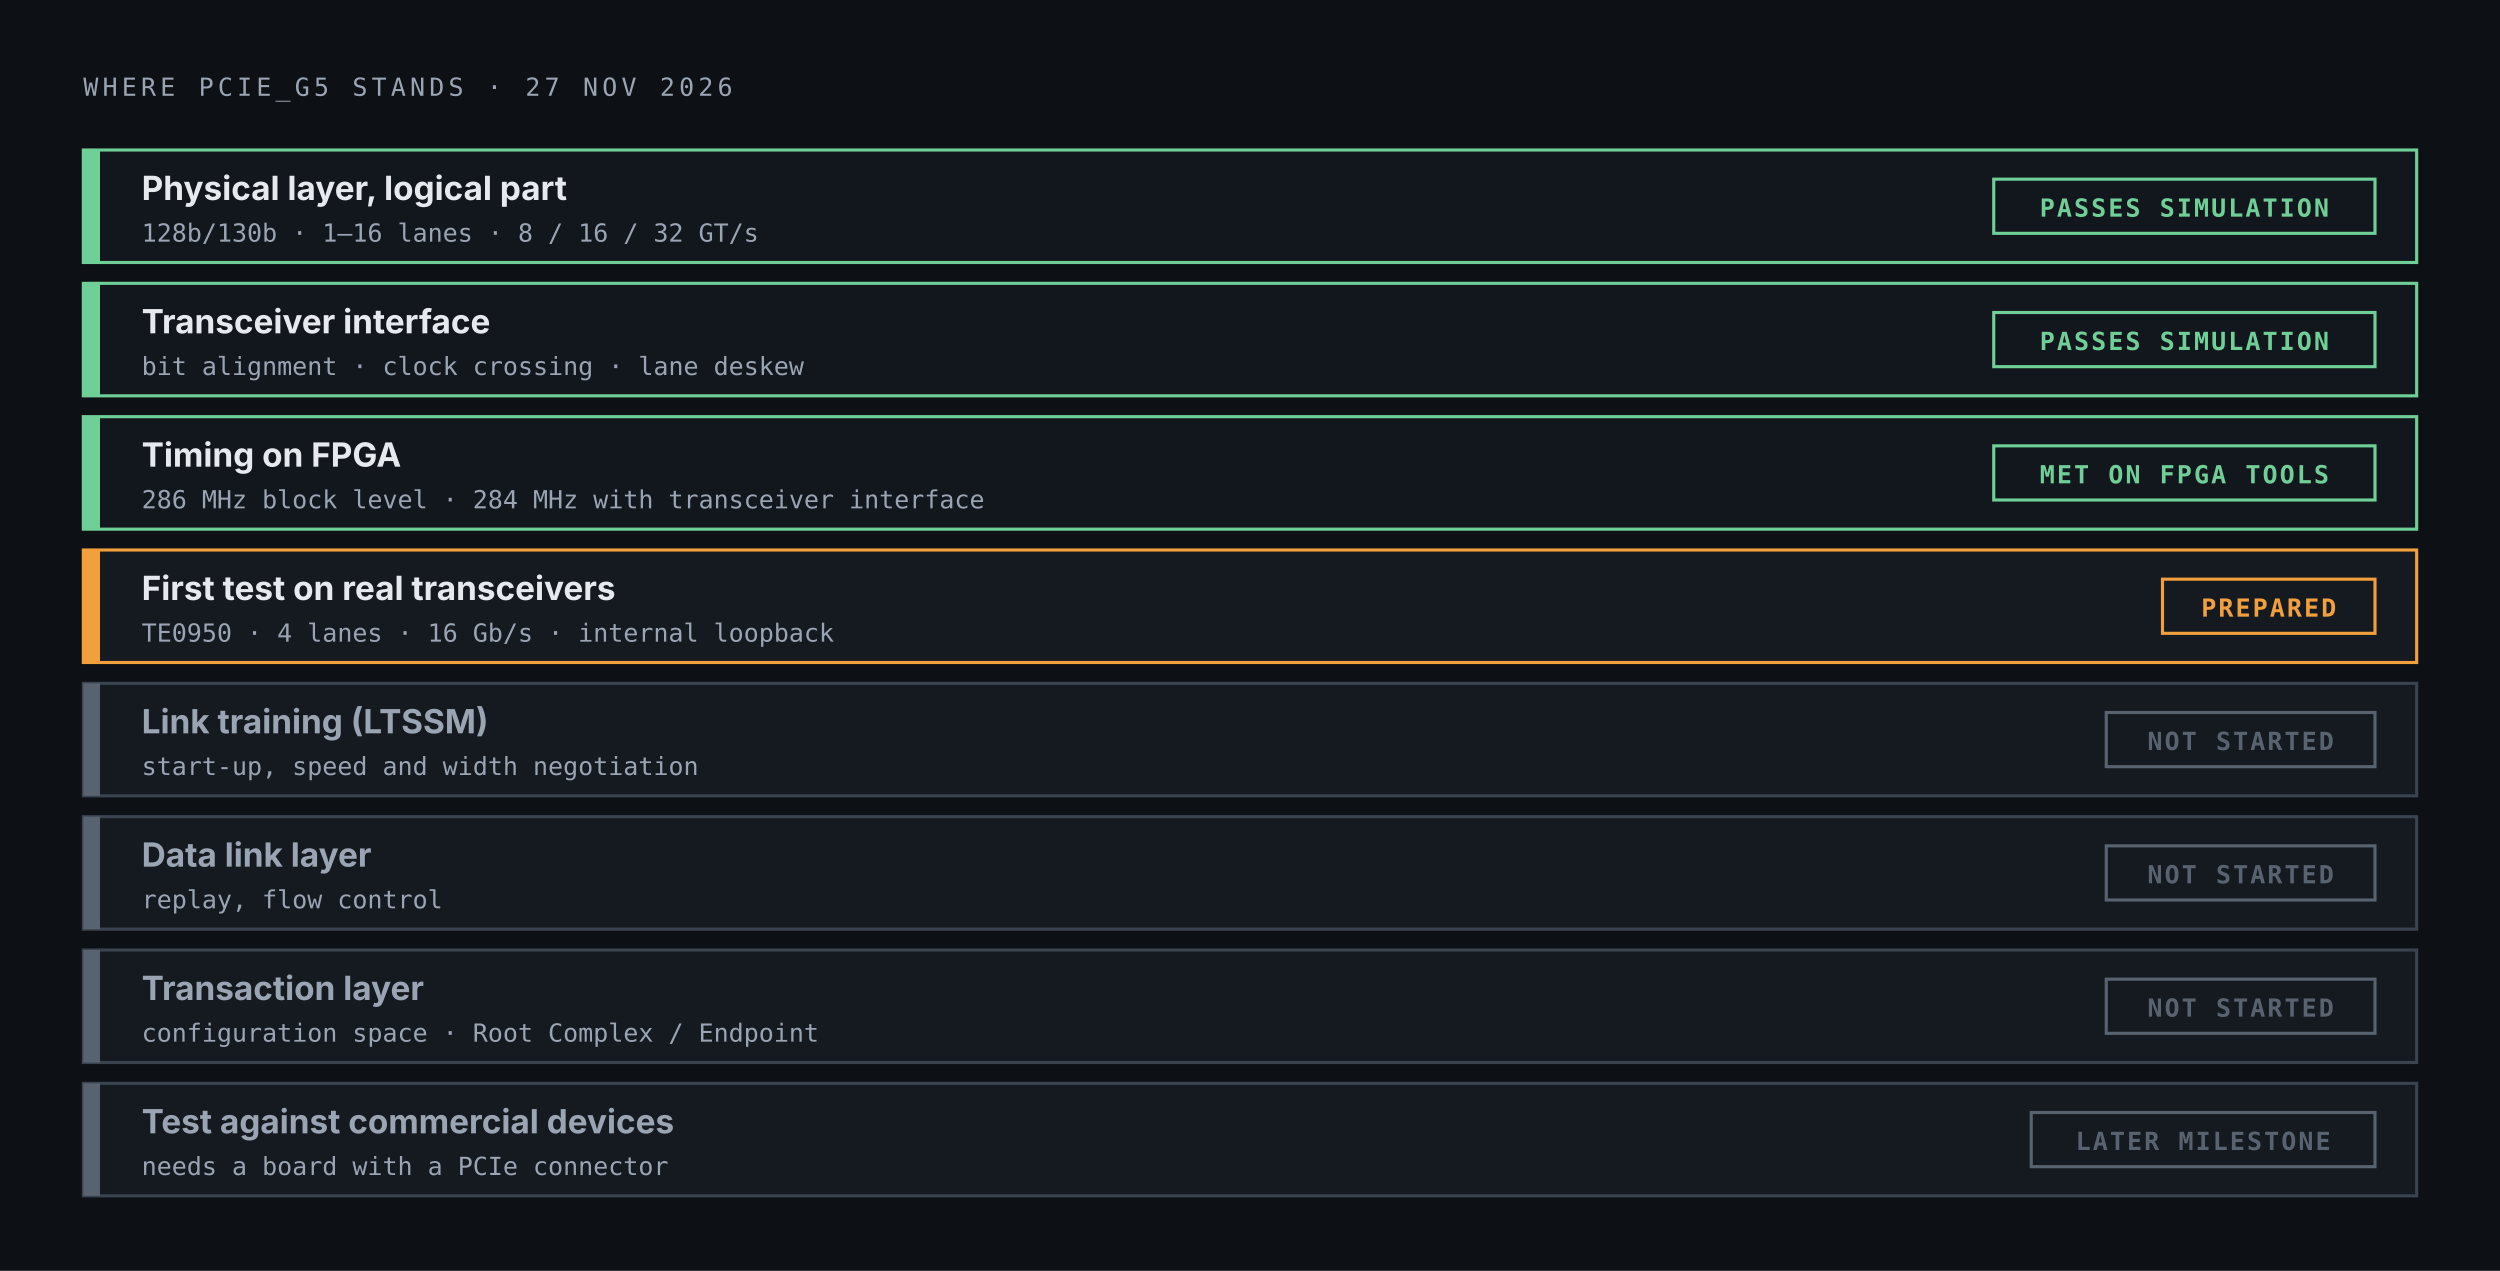
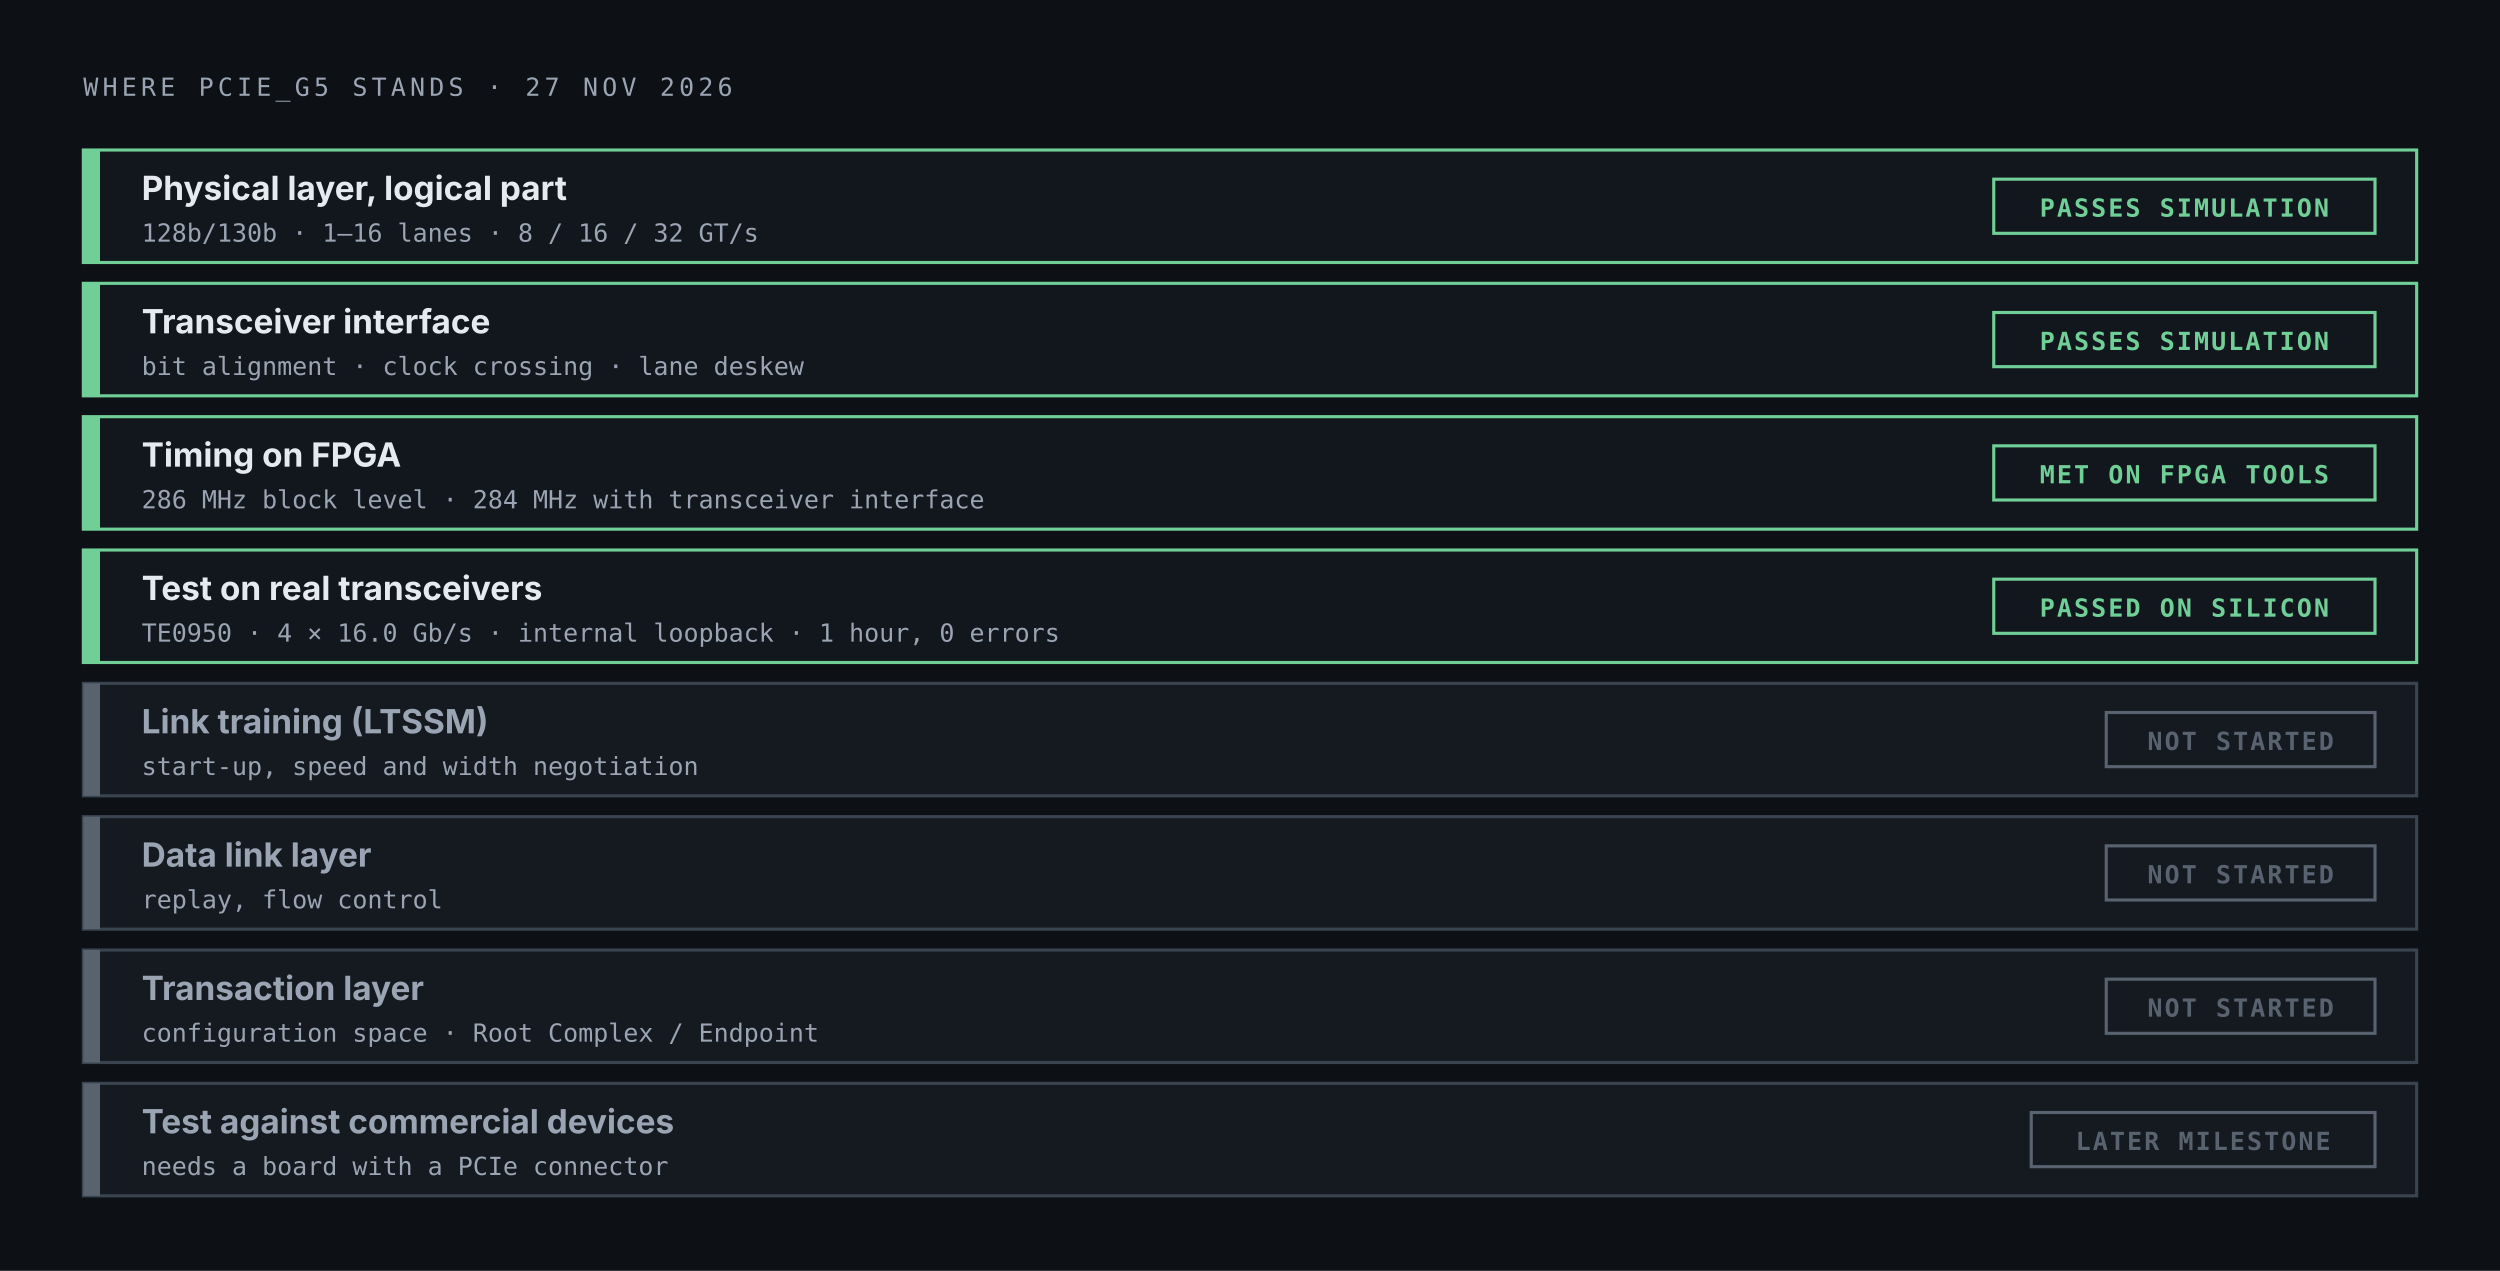
<svg xmlns="http://www.w3.org/2000/svg" viewBox="0 0 1200 610" width="1200" height="610" role="img">
  <rect width="1200" height="610" fill="#0d1014" />
  <defs>
    <filter id="glow" x="-50%" y="-50%" width="200%" height="200%">
      <feGaussianBlur stdDeviation="6" result="b" />
      <feMerge>
        <feMergeNode in="b" />
        <feMergeNode in="SourceGraphic" />
      </feMerge>
    </filter>
    <linearGradient id="gacc" x1="0" x2="1">
      <stop offset="0" stop-color="#f2a03d" stop-opacity=".5" />
      <stop offset="1" stop-color="#f2a03d" />
    </linearGradient>
    <linearGradient id="ggrey" x1="0" x2="1">
      <stop offset="0" stop-color="#59626f" stop-opacity=".5" />
      <stop offset="1" stop-color="#59626f" />
    </linearGradient>
    <linearGradient id="gblue" x1="0" x2="1">
      <stop offset="0" stop-color="#5b9bd5" stop-opacity=".35" />
      <stop offset="1" stop-color="#5b9bd5" />
    </linearGradient>
    <radialGradient id="halo">
      <stop offset="0" stop-color="#f2a03d" stop-opacity=".18" />
      <stop offset="1" stop-color="#f2a03d" stop-opacity="0" />
    </radialGradient>
    <pattern id="die" width="14" height="14" patternUnits="userSpaceOnUse">
      <path d="M14 0H0V14" fill="none" stroke="#1f2630" stroke-width="1" />
    </pattern>
  </defs>
  <text x="40" y="46" font-family="DejaVu Sans Mono, ui-monospace, Menlo, monospace" font-size="12" fill="#9aa4b2" text-anchor="start" font-weight="400" letter-spacing="2">WHERE PCIE_G5 STANDS · 27 NOV 2026</text>
  <rect x="40" y="72" width="1120" height="54" fill="#12171d" stroke="#6fcf97" stroke-width="1.5" />
  <rect x="40" y="72" width="8" height="54" fill="#6fcf97" />
  <text x="68" y="96" font-family="Inter, system-ui, -apple-system, Segoe UI, Roboto, sans-serif" font-size="16" fill="#e6e9ee" text-anchor="start" font-weight="700" letter-spacing="0">Physical layer, logical part</text>
  <text x="68" y="116" font-family="DejaVu Sans Mono, ui-monospace, Menlo, monospace" font-size="12" fill="#9aa4b2" text-anchor="start" font-weight="400" letter-spacing="0">128b/130b · 1–16 lanes · 8 / 16 / 32 GT/s</text>
  <rect x="957" y="86" width="183" height="26" fill="none" stroke="#6fcf97" stroke-width="1.5" />
  <text x="1048.5" y="104" font-family="DejaVu Sans Mono, ui-monospace, Menlo, monospace" font-size="12" fill="#6fcf97" text-anchor="middle" font-weight="700" letter-spacing="1">PASSES SIMULATION</text>
  <rect x="40" y="136" width="1120" height="54" fill="#12171d" stroke="#6fcf97" stroke-width="1.5" />
  <rect x="40" y="136" width="8" height="54" fill="#6fcf97" />
  <text x="68" y="160" font-family="Inter, system-ui, -apple-system, Segoe UI, Roboto, sans-serif" font-size="16" fill="#e6e9ee" text-anchor="start" font-weight="700" letter-spacing="0">Transceiver interface</text>
  <text x="68" y="180" font-family="DejaVu Sans Mono, ui-monospace, Menlo, monospace" font-size="12" fill="#9aa4b2" text-anchor="start" font-weight="400" letter-spacing="0">bit alignment · clock crossing · lane deskew</text>
  <rect x="957" y="150" width="183" height="26" fill="none" stroke="#6fcf97" stroke-width="1.5" />
  <text x="1048.5" y="168" font-family="DejaVu Sans Mono, ui-monospace, Menlo, monospace" font-size="12" fill="#6fcf97" text-anchor="middle" font-weight="700" letter-spacing="1">PASSES SIMULATION</text>
  <rect x="40" y="200" width="1120" height="54" fill="#12171d" stroke="#6fcf97" stroke-width="1.5" />
  <rect x="40" y="200" width="8" height="54" fill="#6fcf97" />
  <text x="68" y="224" font-family="Inter, system-ui, -apple-system, Segoe UI, Roboto, sans-serif" font-size="16" fill="#e6e9ee" text-anchor="start" font-weight="700" letter-spacing="0">Timing on FPGA</text>
  <text x="68" y="244" font-family="DejaVu Sans Mono, ui-monospace, Menlo, monospace" font-size="12" fill="#9aa4b2" text-anchor="start" font-weight="400" letter-spacing="0">286 MHz block level · 284 MHz with transceiver interface</text>
  <rect x="957" y="214" width="183" height="26" fill="none" stroke="#6fcf97" stroke-width="1.5" />
  <text x="1048.5" y="232" font-family="DejaVu Sans Mono, ui-monospace, Menlo, monospace" font-size="12" fill="#6fcf97" text-anchor="middle" font-weight="700" letter-spacing="1">MET ON FPGA TOOLS</text>
-   <rect x="40" y="264" width="1120" height="54" fill="#151a21" stroke="#f2a03d" stroke-width="1.5" />
-   <rect x="40" y="264" width="8" height="54" fill="#f2a03d" />
-   <text x="68" y="288" font-family="Inter, system-ui, -apple-system, Segoe UI, Roboto, sans-serif" font-size="16" fill="#e6e9ee" text-anchor="start" font-weight="700" letter-spacing="0">First test on real transceivers</text>
-   <text x="68" y="308" font-family="DejaVu Sans Mono, ui-monospace, Menlo, monospace" font-size="12" fill="#9aa4b2" text-anchor="start" font-weight="400" letter-spacing="0">TE0950 · 4 lanes · 16 Gb/s · internal loopback</text>
-   <rect x="1038" y="278" width="102" height="26" fill="none" stroke="#f2a03d" stroke-width="1.5" />
-   <text x="1089.0" y="296" font-family="DejaVu Sans Mono, ui-monospace, Menlo, monospace" font-size="12" fill="#f2a03d" text-anchor="middle" font-weight="700" letter-spacing="1">PREPARED</text>
+   <rect x="40" y="264" width="1120" height="54" fill="#12171d" stroke="#6fcf97" stroke-width="1.5" />
+   <rect x="40" y="264" width="8" height="54" fill="#6fcf97" />
+   <text x="68" y="288" font-family="Inter, system-ui, -apple-system, Segoe UI, Roboto, sans-serif" font-size="16" fill="#e6e9ee" text-anchor="start" font-weight="700" letter-spacing="0">Test on real transceivers</text>
+   <text x="68" y="308" font-family="DejaVu Sans Mono, ui-monospace, Menlo, monospace" font-size="12" fill="#9aa4b2" text-anchor="start" font-weight="400" letter-spacing="0">TE0950 · 4 × 16.0 Gb/s · internal loopback · 1 hour, 0 errors</text>
+   <rect x="957" y="278" width="183" height="26" fill="none" stroke="#6fcf97" stroke-width="1.5" />
+   <text x="1048.5" y="296" font-family="DejaVu Sans Mono, ui-monospace, Menlo, monospace" font-size="12" fill="#6fcf97" text-anchor="middle" font-weight="700" letter-spacing="1">PASSED ON SILICON</text>
  <rect x="40" y="328" width="1120" height="54" fill="#151a21" stroke="#3a4350" stroke-width="1.5" />
  <rect x="40" y="328" width="8" height="54" fill="#59626f" />
  <text x="68" y="352" font-family="Inter, system-ui, -apple-system, Segoe UI, Roboto, sans-serif" font-size="16" fill="#9aa4b2" text-anchor="start" font-weight="700" letter-spacing="0">Link training (LTSSM)</text>
  <text x="68" y="372" font-family="DejaVu Sans Mono, ui-monospace, Menlo, monospace" font-size="12" fill="#9aa4b2" text-anchor="start" font-weight="400" letter-spacing="0">start-up, speed and width negotiation</text>
  <rect x="1011" y="342" width="129" height="26" fill="none" stroke="#59626f" stroke-width="1.5" />
  <text x="1075.5" y="360" font-family="DejaVu Sans Mono, ui-monospace, Menlo, monospace" font-size="12" fill="#59626f" text-anchor="middle" font-weight="700" letter-spacing="1">NOT STARTED</text>
  <rect x="40" y="392" width="1120" height="54" fill="#151a21" stroke="#3a4350" stroke-width="1.5" />
  <rect x="40" y="392" width="8" height="54" fill="#59626f" />
  <text x="68" y="416" font-family="Inter, system-ui, -apple-system, Segoe UI, Roboto, sans-serif" font-size="16" fill="#9aa4b2" text-anchor="start" font-weight="700" letter-spacing="0">Data link layer</text>
  <text x="68" y="436" font-family="DejaVu Sans Mono, ui-monospace, Menlo, monospace" font-size="12" fill="#9aa4b2" text-anchor="start" font-weight="400" letter-spacing="0">replay, flow control</text>
  <rect x="1011" y="406" width="129" height="26" fill="none" stroke="#59626f" stroke-width="1.5" />
  <text x="1075.5" y="424" font-family="DejaVu Sans Mono, ui-monospace, Menlo, monospace" font-size="12" fill="#59626f" text-anchor="middle" font-weight="700" letter-spacing="1">NOT STARTED</text>
  <rect x="40" y="456" width="1120" height="54" fill="#151a21" stroke="#3a4350" stroke-width="1.5" />
  <rect x="40" y="456" width="8" height="54" fill="#59626f" />
  <text x="68" y="480" font-family="Inter, system-ui, -apple-system, Segoe UI, Roboto, sans-serif" font-size="16" fill="#9aa4b2" text-anchor="start" font-weight="700" letter-spacing="0">Transaction layer</text>
  <text x="68" y="500" font-family="DejaVu Sans Mono, ui-monospace, Menlo, monospace" font-size="12" fill="#9aa4b2" text-anchor="start" font-weight="400" letter-spacing="0">configuration space · Root Complex / Endpoint</text>
  <rect x="1011" y="470" width="129" height="26" fill="none" stroke="#59626f" stroke-width="1.5" />
  <text x="1075.5" y="488" font-family="DejaVu Sans Mono, ui-monospace, Menlo, monospace" font-size="12" fill="#59626f" text-anchor="middle" font-weight="700" letter-spacing="1">NOT STARTED</text>
  <rect x="40" y="520" width="1120" height="54" fill="#151a21" stroke="#3a4350" stroke-width="1.5" />
  <rect x="40" y="520" width="8" height="54" fill="#59626f" />
  <text x="68" y="544" font-family="Inter, system-ui, -apple-system, Segoe UI, Roboto, sans-serif" font-size="16" fill="#9aa4b2" text-anchor="start" font-weight="700" letter-spacing="0">Test against commercial devices</text>
  <text x="68" y="564" font-family="DejaVu Sans Mono, ui-monospace, Menlo, monospace" font-size="12" fill="#9aa4b2" text-anchor="start" font-weight="400" letter-spacing="0">needs a board with a PCIe connector</text>
  <rect x="975" y="534" width="165" height="26" fill="none" stroke="#59626f" stroke-width="1.5" />
  <text x="1057.5" y="552" font-family="DejaVu Sans Mono, ui-monospace, Menlo, monospace" font-size="12" fill="#59626f" text-anchor="middle" font-weight="700" letter-spacing="1">LATER MILESTONE</text>
</svg>
